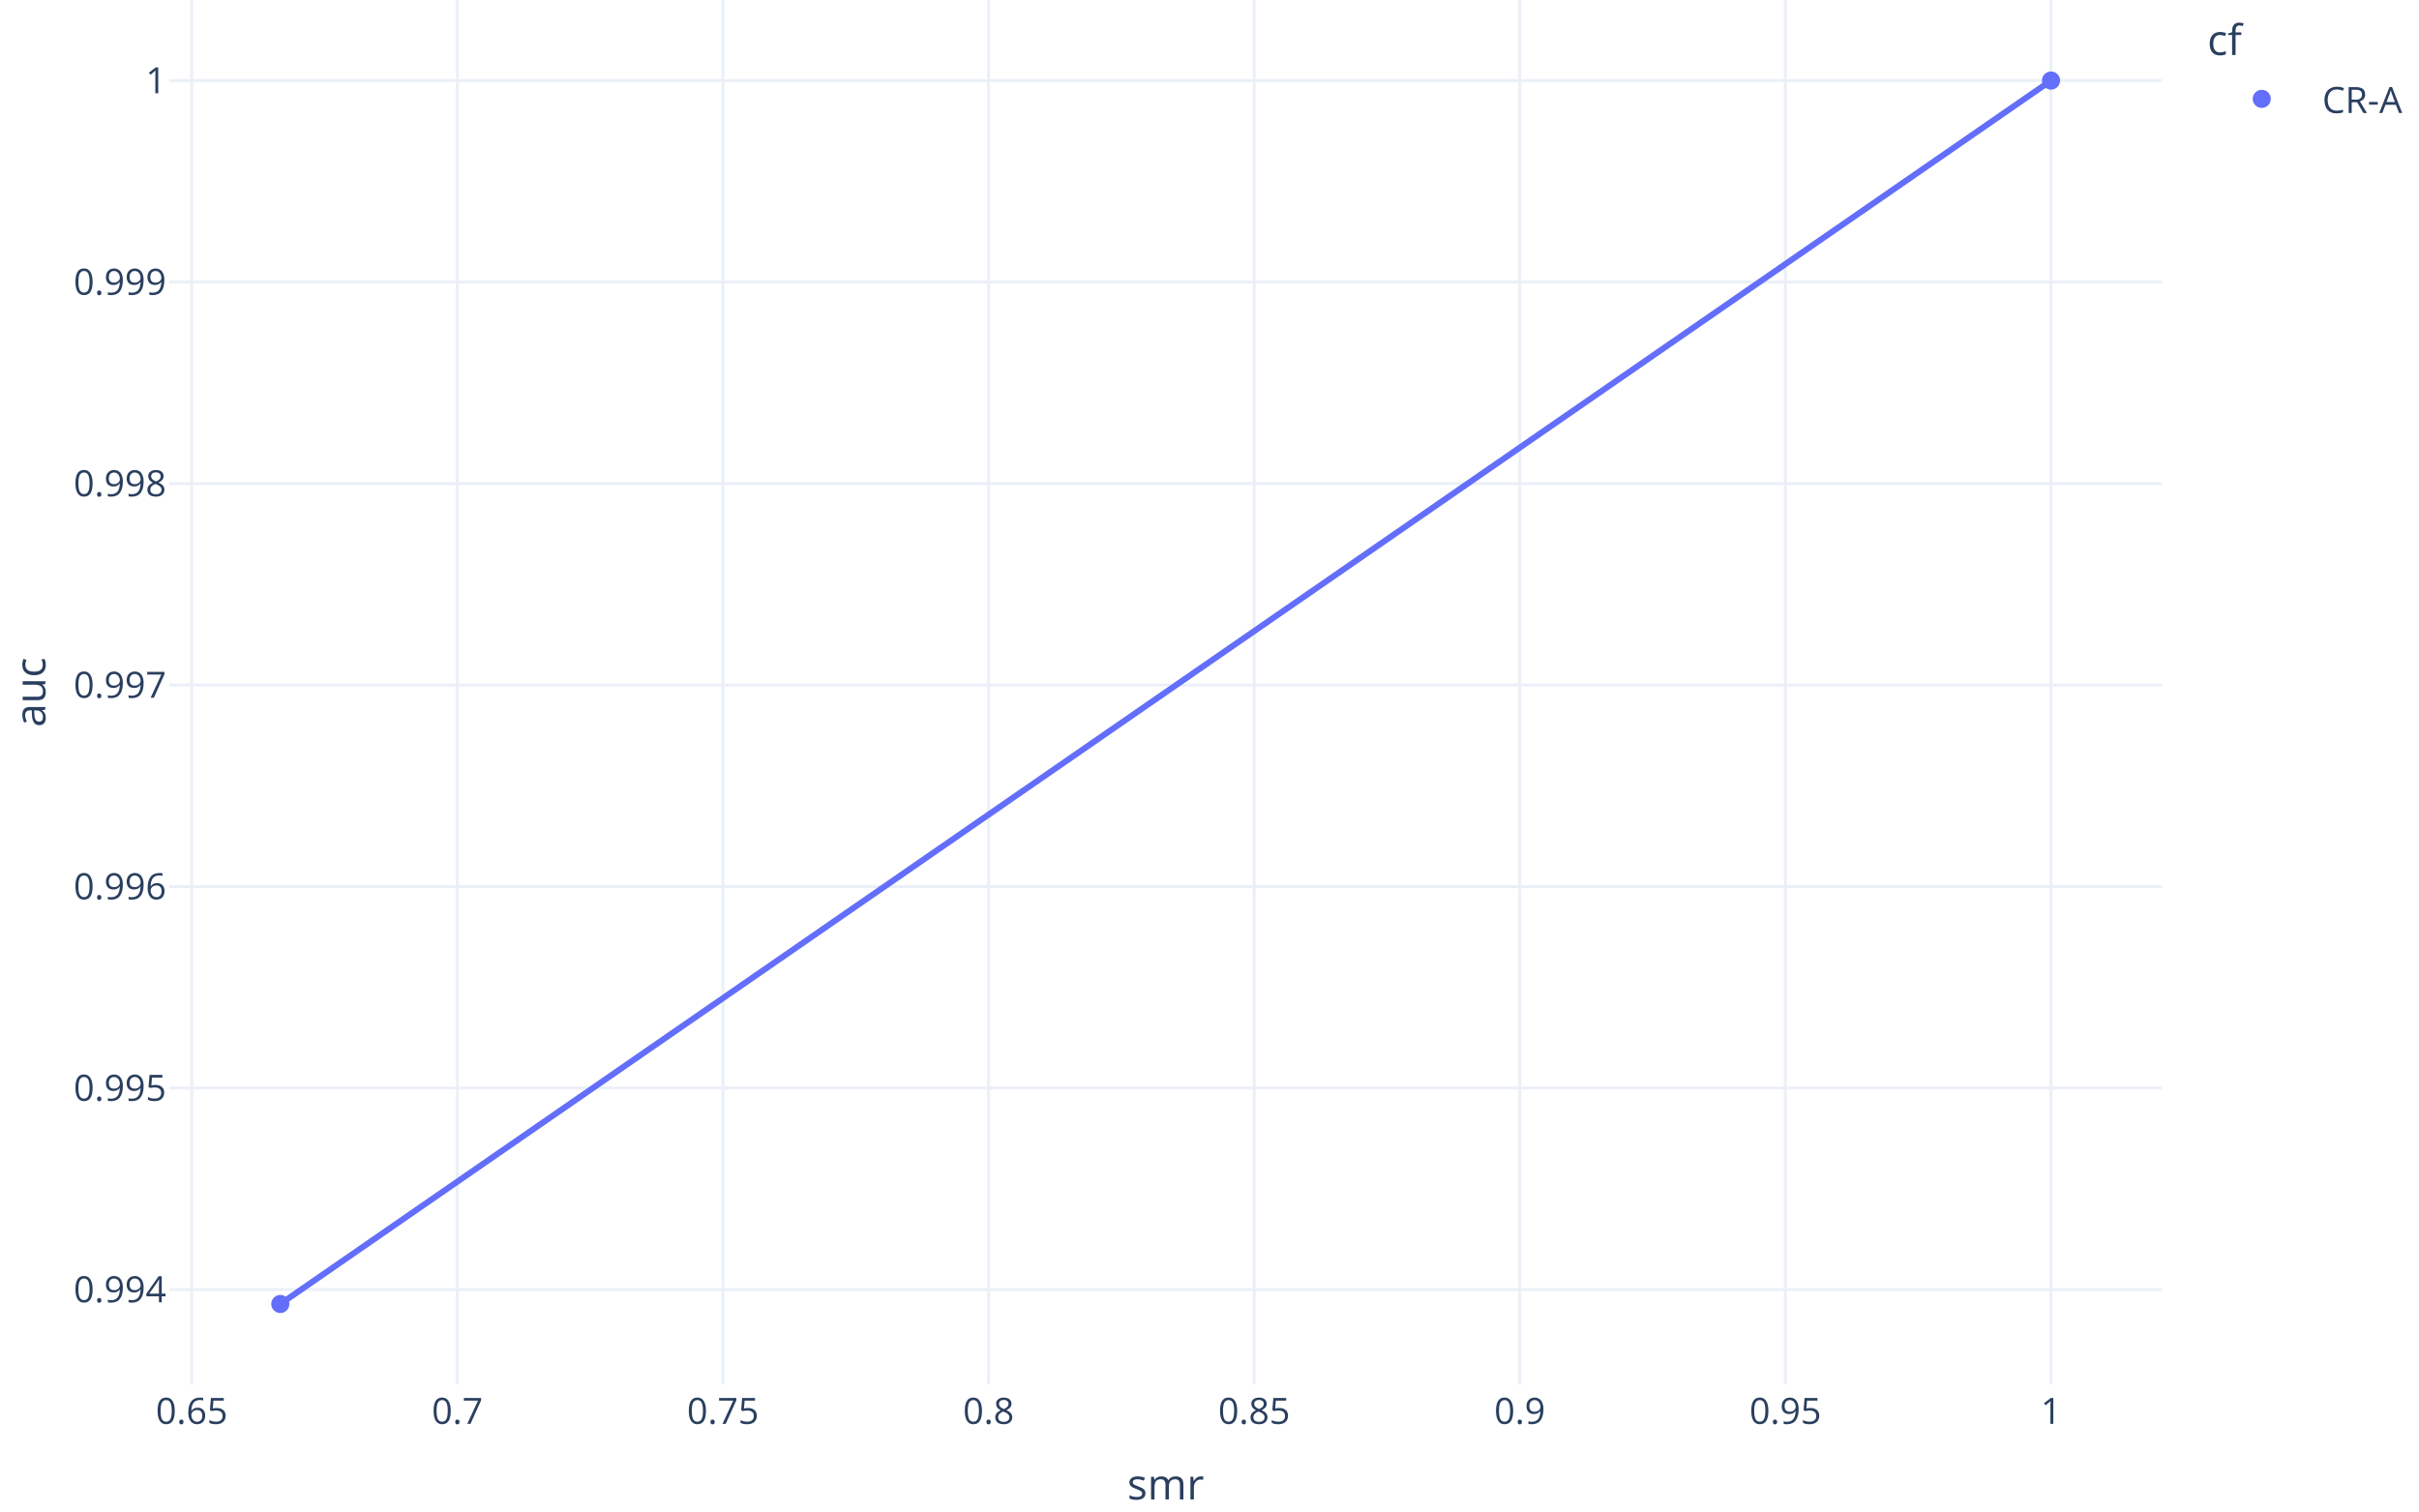
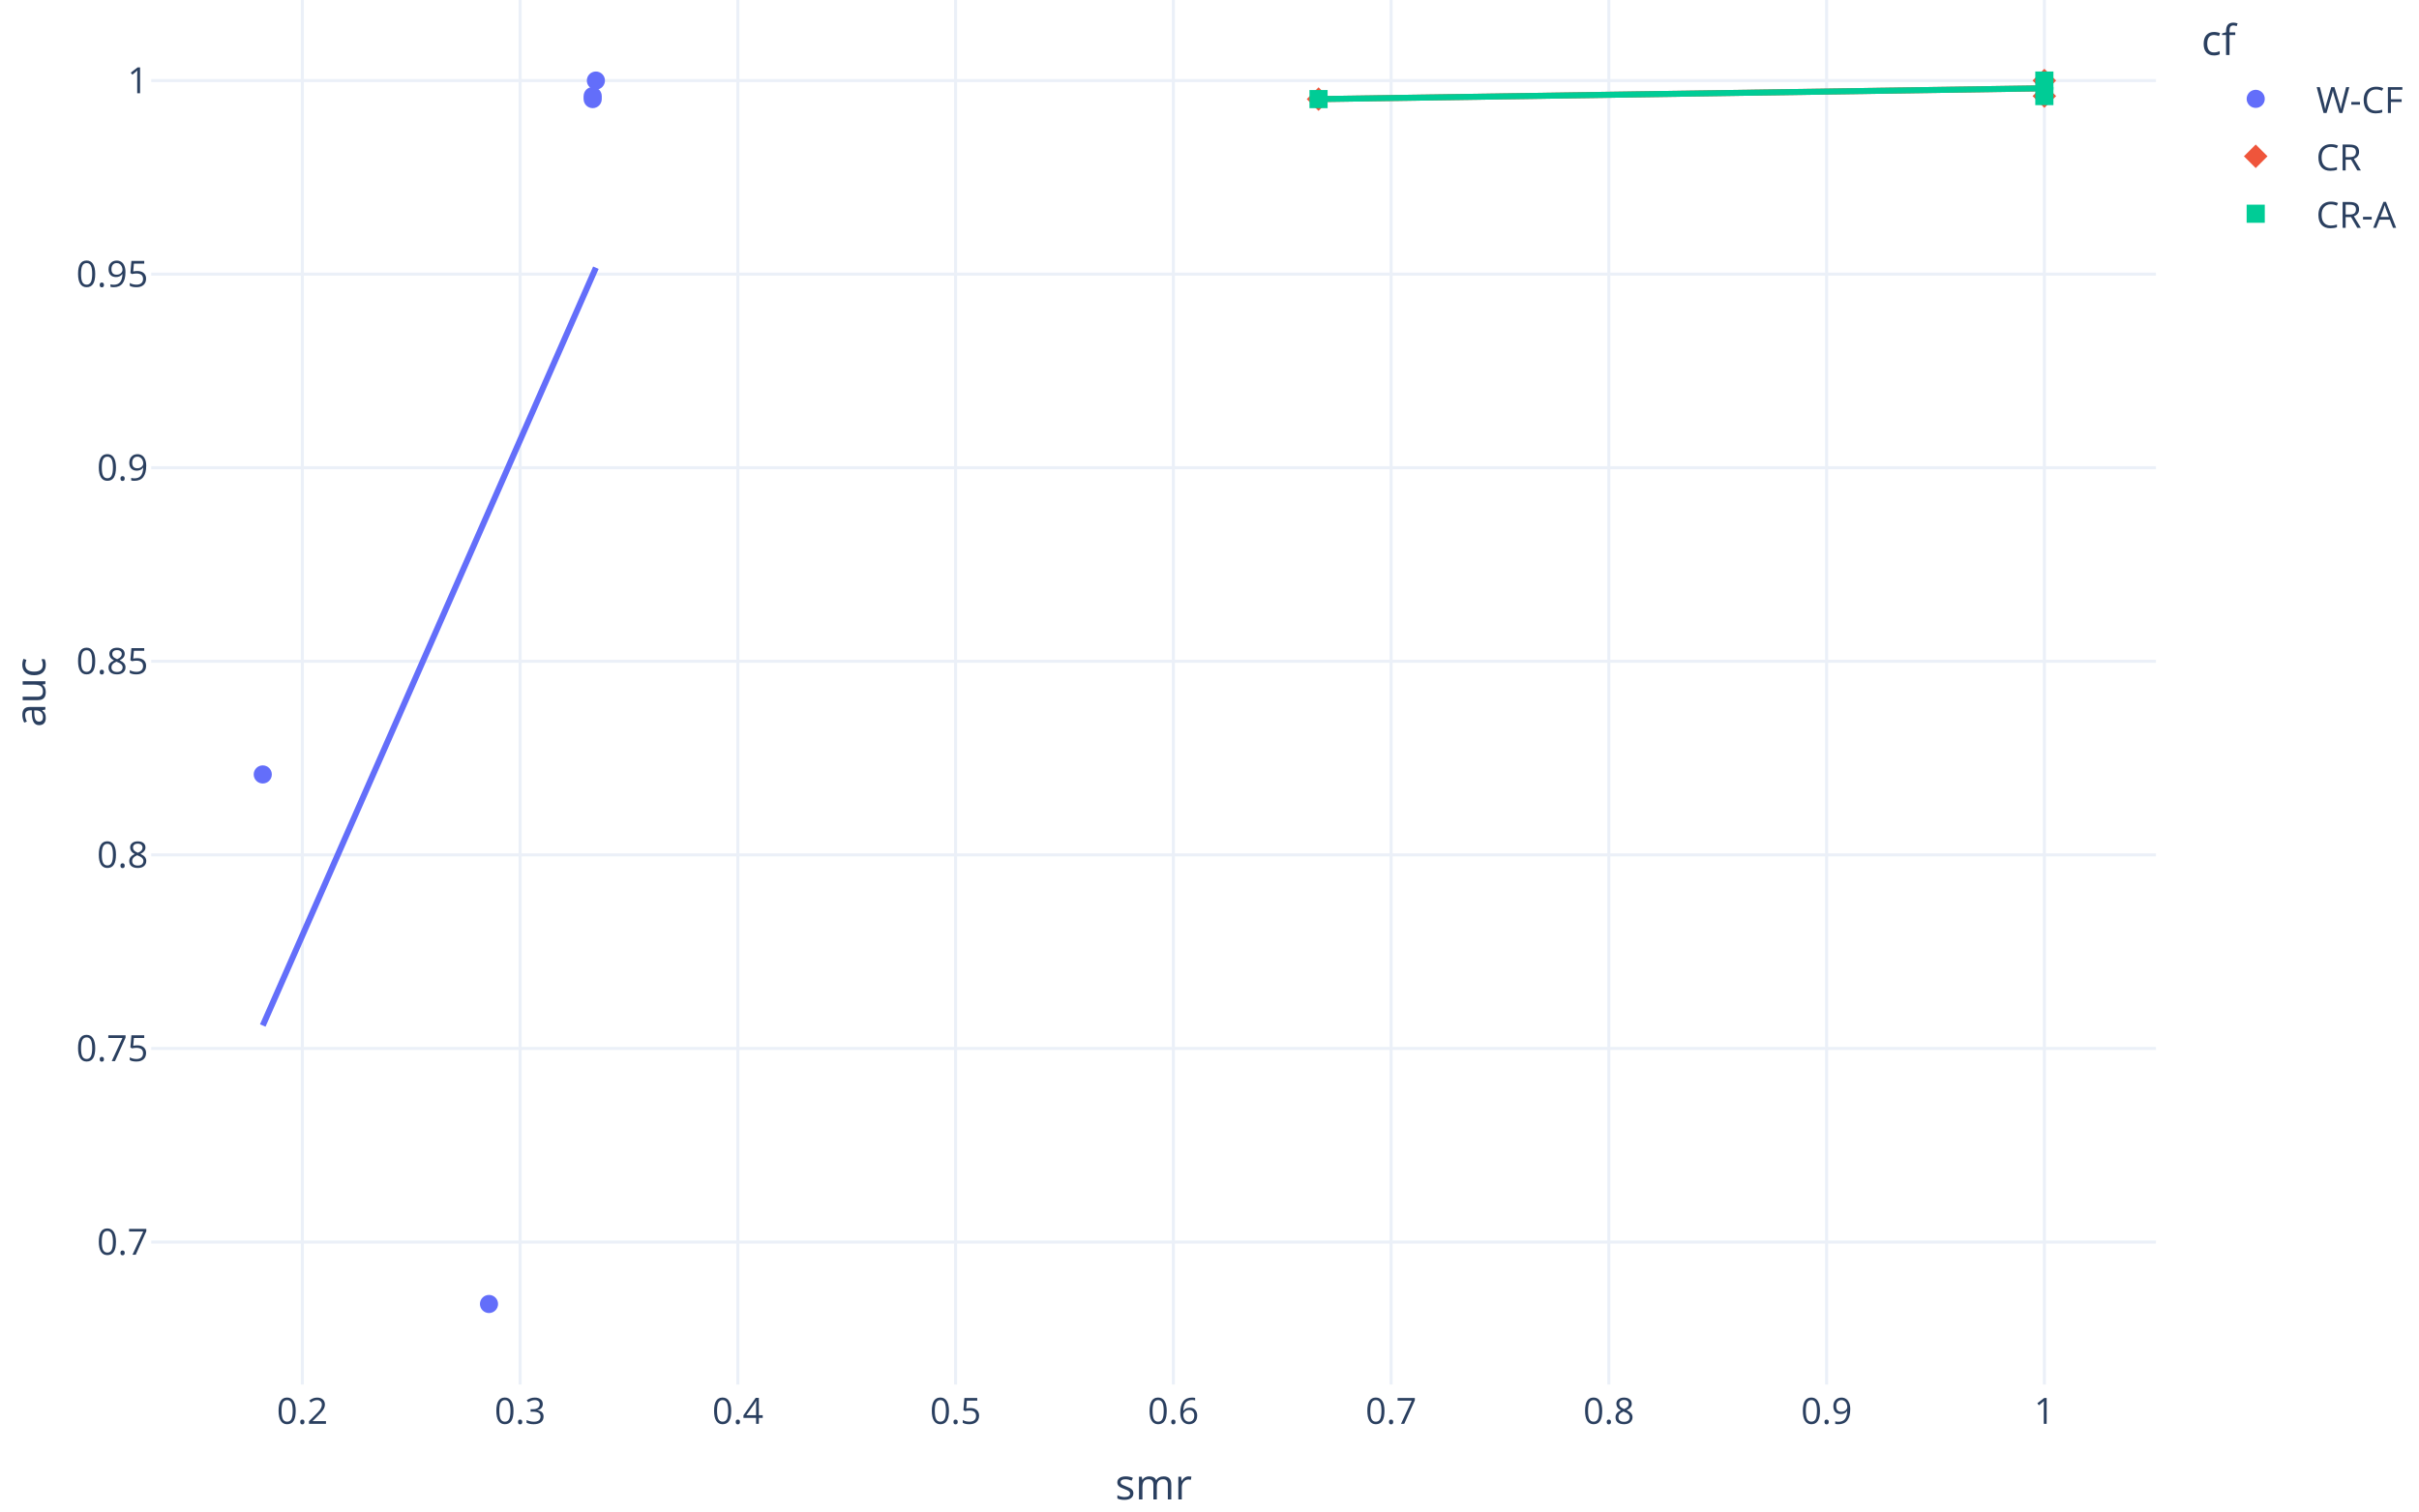
<svg xmlns="http://www.w3.org/2000/svg" class="main-svg" width="800" height="500" style="" viewBox="0 0 800 500">
  <rect x="0" y="0" width="800" height="500" style="fill: rgb(255, 255, 255); fill-opacity: 1;" />
-   <defs id="defs-6be726">
+   <defs id="defs-d73b4d">
    <g class="clips">
-       <clipPath id="clip6be726xyplot" class="plotclip">
-         <rect width="659" height="458" />
-       </clipPath>
-       <clipPath class="axesclip" id="clip6be726x">
-         <rect x="56" y="0" width="659" height="500" />
-       </clipPath>
-       <clipPath class="axesclip" id="clip6be726y">
+       <clipPath id="clipd73b4dxyplot" class="plotclip">
+         <rect width="663" height="458" />
+       </clipPath>
+       <clipPath class="axesclip" id="clipd73b4dx">
+         <rect x="50" y="0" width="663" height="500" />
+       </clipPath>
+       <clipPath class="axesclip" id="clipd73b4dy">
        <rect x="0" y="0" width="800" height="458" />
      </clipPath>
-       <clipPath class="axesclip" id="clip6be726xy">
-         <rect x="56" y="0" width="659" height="458" />
+       <clipPath class="axesclip" id="clipd73b4dxy">
+         <rect x="50" y="0" width="663" height="458" />
      </clipPath>
    </g>
    <g class="gradients" />
    <g class="patterns" />
  </defs>
  <g class="bglayer" />
  <g class="layer-below">
    <g class="imagelayer" />
    <g class="shapelayer" />
  </g>
  <g class="cartesianlayer">
    <g class="subplot xy">
      <g class="layer-subplot">
        <g class="shapelayer" />
        <g class="imagelayer" />
      </g>
      <g class="minor-gridlayer">
        <g class="x" />
        <g class="y" />
      </g>
      <g class="gridlayer">
        <g class="x">
-           <path class="xgrid crisp" transform="translate(63.42,0)" d="M0,0v458" style="stroke: rgb(235, 240, 248); stroke-opacity: 1; stroke-width: 1px;" />
-           <path class="xgrid crisp" transform="translate(151.26,0)" d="M0,0v458" style="stroke: rgb(235, 240, 248); stroke-opacity: 1; stroke-width: 1px;" />
-           <path class="xgrid crisp" transform="translate(239.1,0)" d="M0,0v458" style="stroke: rgb(235, 240, 248); stroke-opacity: 1; stroke-width: 1px;" />
-           <path class="xgrid crisp" transform="translate(326.94,0)" d="M0,0v458" style="stroke: rgb(235, 240, 248); stroke-opacity: 1; stroke-width: 1px;" />
-           <path class="xgrid crisp" transform="translate(414.78,0)" d="M0,0v458" style="stroke: rgb(235, 240, 248); stroke-opacity: 1; stroke-width: 1px;" />
-           <path class="xgrid crisp" transform="translate(502.62,0)" d="M0,0v458" style="stroke: rgb(235, 240, 248); stroke-opacity: 1; stroke-width: 1px;" />
-           <path class="xgrid crisp" transform="translate(590.46,0)" d="M0,0v458" style="stroke: rgb(235, 240, 248); stroke-opacity: 1; stroke-width: 1px;" />
-           <path class="xgrid crisp" transform="translate(678.3,0)" d="M0,0v458" style="stroke: rgb(235, 240, 248); stroke-opacity: 1; stroke-width: 1px;" />
+           <path class="xgrid crisp" transform="translate(99.99,0)" d="M0,0v458" style="stroke: rgb(235, 240, 248); stroke-opacity: 1; stroke-width: 1px;" />
+           <path class="xgrid crisp" transform="translate(172.01,0)" d="M0,0v458" style="stroke: rgb(235, 240, 248); stroke-opacity: 1; stroke-width: 1px;" />
+           <path class="xgrid crisp" transform="translate(244.02,0)" d="M0,0v458" style="stroke: rgb(235, 240, 248); stroke-opacity: 1; stroke-width: 1px;" />
+           <path class="xgrid crisp" transform="translate(316.03,0)" d="M0,0v458" style="stroke: rgb(235, 240, 248); stroke-opacity: 1; stroke-width: 1px;" />
+           <path class="xgrid crisp" transform="translate(388.05,0)" d="M0,0v458" style="stroke: rgb(235, 240, 248); stroke-opacity: 1; stroke-width: 1px;" />
+           <path class="xgrid crisp" transform="translate(460.06,0)" d="M0,0v458" style="stroke: rgb(235, 240, 248); stroke-opacity: 1; stroke-width: 1px;" />
+           <path class="xgrid crisp" transform="translate(532.07,0)" d="M0,0v458" style="stroke: rgb(235, 240, 248); stroke-opacity: 1; stroke-width: 1px;" />
+           <path class="xgrid crisp" transform="translate(604.09,0)" d="M0,0v458" style="stroke: rgb(235, 240, 248); stroke-opacity: 1; stroke-width: 1px;" />
+           <path class="xgrid crisp" transform="translate(676.1,0)" d="M0,0v458" style="stroke: rgb(235, 240, 248); stroke-opacity: 1; stroke-width: 1px;" />
        </g>
        <g class="y">
-           <path class="ygrid crisp" transform="translate(0,426.58)" d="M56,0h659" style="stroke: rgb(235, 240, 248); stroke-opacity: 1; stroke-width: 1px;" />
-           <path class="ygrid crisp" transform="translate(0,359.92)" d="M56,0h659" style="stroke: rgb(235, 240, 248); stroke-opacity: 1; stroke-width: 1px;" />
-           <path class="ygrid crisp" transform="translate(0,293.27)" d="M56,0h659" style="stroke: rgb(235, 240, 248); stroke-opacity: 1; stroke-width: 1px;" />
-           <path class="ygrid crisp" transform="translate(0,226.61)" d="M56,0h659" style="stroke: rgb(235, 240, 248); stroke-opacity: 1; stroke-width: 1px;" />
-           <path class="ygrid crisp" transform="translate(0,159.96)" d="M56,0h659" style="stroke: rgb(235, 240, 248); stroke-opacity: 1; stroke-width: 1px;" />
-           <path class="ygrid crisp" transform="translate(0,93.3)" d="M56,0h659" style="stroke: rgb(235, 240, 248); stroke-opacity: 1; stroke-width: 1px;" />
-           <path class="ygrid crisp" transform="translate(0,26.65)" d="M56,0h659" style="stroke: rgb(235, 240, 248); stroke-opacity: 1; stroke-width: 1px;" />
+           <path class="ygrid crisp" transform="translate(0,410.86)" d="M50,0h663" style="stroke: rgb(235, 240, 248); stroke-opacity: 1; stroke-width: 1px;" />
+           <path class="ygrid crisp" transform="translate(0,346.82)" d="M50,0h663" style="stroke: rgb(235, 240, 248); stroke-opacity: 1; stroke-width: 1px;" />
+           <path class="ygrid crisp" transform="translate(0,282.79)" d="M50,0h663" style="stroke: rgb(235, 240, 248); stroke-opacity: 1; stroke-width: 1px;" />
+           <path class="ygrid crisp" transform="translate(0,218.75)" d="M50,0h663" style="stroke: rgb(235, 240, 248); stroke-opacity: 1; stroke-width: 1px;" />
+           <path class="ygrid crisp" transform="translate(0,154.72)" d="M50,0h663" style="stroke: rgb(235, 240, 248); stroke-opacity: 1; stroke-width: 1px;" />
+           <path class="ygrid crisp" transform="translate(0,90.68)" d="M50,0h663" style="stroke: rgb(235, 240, 248); stroke-opacity: 1; stroke-width: 1px;" />
+           <path class="ygrid crisp" transform="translate(0,26.65)" d="M50,0h663" style="stroke: rgb(235, 240, 248); stroke-opacity: 1; stroke-width: 1px;" />
        </g>
      </g>
      <g class="zerolinelayer" />
      <path class="xlines-below" />
      <path class="ylines-below" />
      <g class="overlines-below" />
      <g class="xaxislayer-below" />
      <g class="yaxislayer-below" />
      <g class="overaxes-below" />
-       <g class="plot" transform="translate(56,0)" clip-path="url(#clip6be726xyplot)">
+       <g class="plot" transform="translate(50,0)" clip-path="url(#clipd73b4dxyplot)">
        <g class="scatterlayer mlayer">
-           <g class="trace scatter trace02d98b" style="stroke-miterlimit: 2; opacity: 1;">
+           <g class="trace scatter tracecc7247" style="stroke-miterlimit: 2; opacity: 1;">
            <g class="fills" />
            <g class="errorbars" />
            <g class="lines" />
            <g class="points">
-               <path class="point" transform="translate(36.7,431.35)" d="M3,0A3,3 0 1,1 0,-3A3,3 0 0,1 3,0Z" style="opacity: 1; stroke-width: 0px; fill: rgb(99, 110, 250); fill-opacity: 1;" />
-               <path class="point" transform="translate(622.3,26.65)" d="M3,0A3,3 0 1,1 0,-3A3,3 0 0,1 3,0Z" style="opacity: 1; stroke-width: 0px; fill: rgb(99, 110, 250); fill-opacity: 1;" />
-             </g>
-             <g class="text" />
-           </g>
-           <g class="trace scatter trace116e7e" style="stroke-miterlimit: 2; opacity: 1;">
+               <path class="point" transform="translate(111.72,431.35)" d="M3,0A3,3 0 1,1 0,-3A3,3 0 0,1 3,0Z" style="opacity: 1; stroke-width: 0px; fill: rgb(99, 110, 250); fill-opacity: 1;" />
+               <path class="point" transform="translate(36.9,256.18)" d="M3,0A3,3 0 1,1 0,-3A3,3 0 0,1 3,0Z" style="opacity: 1; stroke-width: 0px; fill: rgb(99, 110, 250); fill-opacity: 1;" />
+               <path class="point" transform="translate(146.01,31.78)" d="M3,0A3,3 0 1,1 0,-3A3,3 0 0,1 3,0Z" style="opacity: 1; stroke-width: 0px; fill: rgb(99, 110, 250); fill-opacity: 1;" />
+               <path class="point" transform="translate(146.01,32.78)" d="M3,0A3,3 0 1,1 0,-3A3,3 0 0,1 3,0Z" style="opacity: 1; stroke-width: 0px; fill: rgb(99, 110, 250); fill-opacity: 1;" />
+               <path class="point" transform="translate(147.07,26.65)" d="M3,0A3,3 0 1,1 0,-3A3,3 0 0,1 3,0Z" style="opacity: 1; stroke-width: 0px; fill: rgb(99, 110, 250); fill-opacity: 1;" />
+             </g>
+             <g class="text" />
+           </g>
+           <g class="trace scatter trace79441b" style="stroke-miterlimit: 2; opacity: 1;">
            <g class="fills" />
            <g class="errorbars" />
            <g class="lines">
-               <path class="js-line" d="M36.7,431.35L622.3,26.65" style="vector-effect: non-scaling-stroke; fill: none; stroke: rgb(99, 110, 250); stroke-opacity: 1; stroke-width: 2px; opacity: 1;" />
+               <path class="js-line" d="M36.9,339.23L147.07,88.56" style="vector-effect: non-scaling-stroke; fill: none; stroke: rgb(99, 110, 250); stroke-opacity: 1; stroke-width: 2px; opacity: 1;" />
+             </g>
+             <g class="points" />
+             <g class="text" />
+           </g>
+           <g class="trace scatter tracea3b981" style="stroke-miterlimit: 2; opacity: 1;">
+             <g class="fills" />
+             <g class="errorbars" />
+             <g class="lines" />
+             <g class="points">
+               <path class="point" transform="translate(626.1,31.78)" d="M3.9,0L0,3.9L-3.9,0L0,-3.9Z" style="opacity: 1; stroke-width: 0px; fill: rgb(239, 85, 59); fill-opacity: 1;" />
+               <path class="point" transform="translate(386.06,32.78)" d="M3.9,0L0,3.9L-3.9,0L0,-3.9Z" style="opacity: 1; stroke-width: 0px; fill: rgb(239, 85, 59); fill-opacity: 1;" />
+               <path class="point" transform="translate(626.1,26.65)" d="M3.9,0L0,3.9L-3.9,0L0,-3.9Z" style="opacity: 1; stroke-width: 0px; fill: rgb(239, 85, 59); fill-opacity: 1;" />
+             </g>
+             <g class="text" />
+           </g>
+           <g class="trace scatter trace4ee6e0" style="stroke-miterlimit: 2; opacity: 1;">
+             <g class="fills" />
+             <g class="errorbars" />
+             <g class="lines">
+               <path class="js-line" d="M386.06,32.78L626.1,29.21" style="vector-effect: non-scaling-stroke; fill: none; stroke: rgb(239, 85, 59); stroke-opacity: 1; stroke-width: 2px; opacity: 1;" />
+             </g>
+             <g class="points" />
+             <g class="text" />
+           </g>
+           <g class="trace scatter trace314c95" style="stroke-miterlimit: 2; opacity: 1;">
+             <g class="fills" />
+             <g class="errorbars" />
+             <g class="lines" />
+             <g class="points">
+               <path class="point" transform="translate(626.1,31.78)" d="M3,3H-3V-3H3Z" style="opacity: 1; stroke-width: 0px; fill: rgb(0, 204, 150); fill-opacity: 1;" />
+               <path class="point" transform="translate(386.06,32.78)" d="M3,3H-3V-3H3Z" style="opacity: 1; stroke-width: 0px; fill: rgb(0, 204, 150); fill-opacity: 1;" />
+               <path class="point" transform="translate(626.1,26.65)" d="M3,3H-3V-3H3Z" style="opacity: 1; stroke-width: 0px; fill: rgb(0, 204, 150); fill-opacity: 1;" />
+             </g>
+             <g class="text" />
+           </g>
+           <g class="trace scatter trace49b01e" style="stroke-miterlimit: 2; opacity: 1;">
+             <g class="fills" />
+             <g class="errorbars" />
+             <g class="lines">
+               <path class="js-line" d="M386.06,32.78L626.1,29.21" style="vector-effect: non-scaling-stroke; fill: none; stroke: rgb(0, 204, 150); stroke-opacity: 1; stroke-width: 2px; opacity: 1;" />
            </g>
            <g class="points" />
            <g class="text" />
          </g>
        </g>
      </g>
      <g class="overplot" />
      <path class="xlines-above crisp" d="M0,0" style="fill: none;" />
      <path class="ylines-above crisp" d="M0,0" style="fill: none;" />
      <g class="overlines-above" />
      <g class="xaxislayer-above">
        <g class="xtick">
-           <text text-anchor="middle" x="0" y="471" transform="translate(63.42,0)" style="font-family: 'Open Sans', verdana, arial, sans-serif; font-size: 12px; fill: rgb(42, 63, 95); fill-opacity: 1; white-space: pre; opacity: 1;">0.65</text>
-         </g>
-         <g class="xtick">
-           <text text-anchor="middle" x="0" y="471" style="font-family: 'Open Sans', verdana, arial, sans-serif; font-size: 12px; fill: rgb(42, 63, 95); fill-opacity: 1; white-space: pre; opacity: 1;" transform="translate(151.26,0)">0.7</text>
-         </g>
-         <g class="xtick">
-           <text text-anchor="middle" x="0" y="471" style="font-family: 'Open Sans', verdana, arial, sans-serif; font-size: 12px; fill: rgb(42, 63, 95); fill-opacity: 1; white-space: pre; opacity: 1;" transform="translate(239.1,0)">0.75</text>
-         </g>
-         <g class="xtick">
-           <text text-anchor="middle" x="0" y="471" style="font-family: 'Open Sans', verdana, arial, sans-serif; font-size: 12px; fill: rgb(42, 63, 95); fill-opacity: 1; white-space: pre; opacity: 1;" transform="translate(326.94,0)">0.8</text>
-         </g>
-         <g class="xtick">
-           <text text-anchor="middle" x="0" y="471" style="font-family: 'Open Sans', verdana, arial, sans-serif; font-size: 12px; fill: rgb(42, 63, 95); fill-opacity: 1; white-space: pre; opacity: 1;" transform="translate(414.78,0)">0.85</text>
-         </g>
-         <g class="xtick">
-           <text text-anchor="middle" x="0" y="471" style="font-family: 'Open Sans', verdana, arial, sans-serif; font-size: 12px; fill: rgb(42, 63, 95); fill-opacity: 1; white-space: pre; opacity: 1;" transform="translate(502.62,0)">0.9</text>
-         </g>
-         <g class="xtick">
-           <text text-anchor="middle" x="0" y="471" style="font-family: 'Open Sans', verdana, arial, sans-serif; font-size: 12px; fill: rgb(42, 63, 95); fill-opacity: 1; white-space: pre; opacity: 1;" transform="translate(590.46,0)">0.95</text>
-         </g>
-         <g class="xtick">
-           <text text-anchor="middle" x="0" y="471" style="font-family: 'Open Sans', verdana, arial, sans-serif; font-size: 12px; fill: rgb(42, 63, 95); fill-opacity: 1; white-space: pre; opacity: 1;" transform="translate(678.3,0)">1</text>
+           <text text-anchor="middle" x="0" y="471" transform="translate(99.99,0)" style="font-family: 'Open Sans', verdana, arial, sans-serif; font-size: 12px; fill: rgb(42, 63, 95); fill-opacity: 1; white-space: pre; opacity: 1;">0.2</text>
+         </g>
+         <g class="xtick">
+           <text text-anchor="middle" x="0" y="471" style="font-family: 'Open Sans', verdana, arial, sans-serif; font-size: 12px; fill: rgb(42, 63, 95); fill-opacity: 1; white-space: pre; opacity: 1;" transform="translate(172.01,0)">0.3</text>
+         </g>
+         <g class="xtick">
+           <text text-anchor="middle" x="0" y="471" style="font-family: 'Open Sans', verdana, arial, sans-serif; font-size: 12px; fill: rgb(42, 63, 95); fill-opacity: 1; white-space: pre; opacity: 1;" transform="translate(244.02,0)">0.4</text>
+         </g>
+         <g class="xtick">
+           <text text-anchor="middle" x="0" y="471" style="font-family: 'Open Sans', verdana, arial, sans-serif; font-size: 12px; fill: rgb(42, 63, 95); fill-opacity: 1; white-space: pre; opacity: 1;" transform="translate(316.03,0)">0.5</text>
+         </g>
+         <g class="xtick">
+           <text text-anchor="middle" x="0" y="471" style="font-family: 'Open Sans', verdana, arial, sans-serif; font-size: 12px; fill: rgb(42, 63, 95); fill-opacity: 1; white-space: pre; opacity: 1;" transform="translate(388.05,0)">0.6</text>
+         </g>
+         <g class="xtick">
+           <text text-anchor="middle" x="0" y="471" style="font-family: 'Open Sans', verdana, arial, sans-serif; font-size: 12px; fill: rgb(42, 63, 95); fill-opacity: 1; white-space: pre; opacity: 1;" transform="translate(460.06,0)">0.7</text>
+         </g>
+         <g class="xtick">
+           <text text-anchor="middle" x="0" y="471" style="font-family: 'Open Sans', verdana, arial, sans-serif; font-size: 12px; fill: rgb(42, 63, 95); fill-opacity: 1; white-space: pre; opacity: 1;" transform="translate(532.07,0)">0.8</text>
+         </g>
+         <g class="xtick">
+           <text text-anchor="middle" x="0" y="471" style="font-family: 'Open Sans', verdana, arial, sans-serif; font-size: 12px; fill: rgb(42, 63, 95); fill-opacity: 1; white-space: pre; opacity: 1;" transform="translate(604.09,0)">0.9</text>
+         </g>
+         <g class="xtick">
+           <text text-anchor="middle" x="0" y="471" style="font-family: 'Open Sans', verdana, arial, sans-serif; font-size: 12px; fill: rgb(42, 63, 95); fill-opacity: 1; white-space: pre; opacity: 1;" transform="translate(676.1,0)">1</text>
        </g>
      </g>
      <g class="yaxislayer-above">
        <g class="ytick">
-           <text text-anchor="end" x="55" y="4.2" transform="translate(0,426.58)" style="font-family: 'Open Sans', verdana, arial, sans-serif; font-size: 12px; fill: rgb(42, 63, 95); fill-opacity: 1; white-space: pre; opacity: 1;">0.994</text>
-         </g>
-         <g class="ytick">
-           <text text-anchor="end" x="55" y="4.2" style="font-family: 'Open Sans', verdana, arial, sans-serif; font-size: 12px; fill: rgb(42, 63, 95); fill-opacity: 1; white-space: pre; opacity: 1;" transform="translate(0,359.92)">0.995</text>
-         </g>
-         <g class="ytick">
-           <text text-anchor="end" x="55" y="4.2" style="font-family: 'Open Sans', verdana, arial, sans-serif; font-size: 12px; fill: rgb(42, 63, 95); fill-opacity: 1; white-space: pre; opacity: 1;" transform="translate(0,293.27)">0.996</text>
-         </g>
-         <g class="ytick">
-           <text text-anchor="end" x="55" y="4.2" style="font-family: 'Open Sans', verdana, arial, sans-serif; font-size: 12px; fill: rgb(42, 63, 95); fill-opacity: 1; white-space: pre; opacity: 1;" transform="translate(0,226.61)">0.997</text>
-         </g>
-         <g class="ytick">
-           <text text-anchor="end" x="55" y="4.2" style="font-family: 'Open Sans', verdana, arial, sans-serif; font-size: 12px; fill: rgb(42, 63, 95); fill-opacity: 1; white-space: pre; opacity: 1;" transform="translate(0,159.96)">0.998</text>
-         </g>
-         <g class="ytick">
-           <text text-anchor="end" x="55" y="4.2" style="font-family: 'Open Sans', verdana, arial, sans-serif; font-size: 12px; fill: rgb(42, 63, 95); fill-opacity: 1; white-space: pre; opacity: 1;" transform="translate(0,93.3)">0.999</text>
-         </g>
-         <g class="ytick">
-           <text text-anchor="end" x="55" y="4.2" style="font-family: 'Open Sans', verdana, arial, sans-serif; font-size: 12px; fill: rgb(42, 63, 95); fill-opacity: 1; white-space: pre; opacity: 1;" transform="translate(0,26.65)">1</text>
+           <text text-anchor="end" x="49" y="4.2" transform="translate(0,410.86)" style="font-family: 'Open Sans', verdana, arial, sans-serif; font-size: 12px; fill: rgb(42, 63, 95); fill-opacity: 1; white-space: pre; opacity: 1;">0.7</text>
+         </g>
+         <g class="ytick">
+           <text text-anchor="end" x="49" y="4.2" style="font-family: 'Open Sans', verdana, arial, sans-serif; font-size: 12px; fill: rgb(42, 63, 95); fill-opacity: 1; white-space: pre; opacity: 1;" transform="translate(0,346.82)">0.75</text>
+         </g>
+         <g class="ytick">
+           <text text-anchor="end" x="49" y="4.2" style="font-family: 'Open Sans', verdana, arial, sans-serif; font-size: 12px; fill: rgb(42, 63, 95); fill-opacity: 1; white-space: pre; opacity: 1;" transform="translate(0,282.79)">0.8</text>
+         </g>
+         <g class="ytick">
+           <text text-anchor="end" x="49" y="4.2" style="font-family: 'Open Sans', verdana, arial, sans-serif; font-size: 12px; fill: rgb(42, 63, 95); fill-opacity: 1; white-space: pre; opacity: 1;" transform="translate(0,218.75)">0.85</text>
+         </g>
+         <g class="ytick">
+           <text text-anchor="end" x="49" y="4.2" style="font-family: 'Open Sans', verdana, arial, sans-serif; font-size: 12px; fill: rgb(42, 63, 95); fill-opacity: 1; white-space: pre; opacity: 1;" transform="translate(0,154.72)">0.9</text>
+         </g>
+         <g class="ytick">
+           <text text-anchor="end" x="49" y="4.2" style="font-family: 'Open Sans', verdana, arial, sans-serif; font-size: 12px; fill: rgb(42, 63, 95); fill-opacity: 1; white-space: pre; opacity: 1;" transform="translate(0,90.68)">0.95</text>
+         </g>
+         <g class="ytick">
+           <text text-anchor="end" x="49" y="4.2" style="font-family: 'Open Sans', verdana, arial, sans-serif; font-size: 12px; fill: rgb(42, 63, 95); fill-opacity: 1; white-space: pre; opacity: 1;" transform="translate(0,26.65)">1</text>
        </g>
      </g>
      <g class="overaxes-above" />
    </g>
  </g>
  <g class="polarlayer" />
  <g class="smithlayer" />
  <g class="ternarylayer" />
  <g class="geolayer" />
  <g class="funnelarealayer" />
  <g class="pielayer" />
  <g class="iciclelayer" />
  <g class="treemaplayer" />
  <g class="sunburstlayer" />
  <g class="glimages" />
-   <defs id="topdefs-6be726">
+   <defs id="topdefs-d73b4d">
    <g class="clips" />
-     <clipPath id="legend6be726">
-       <rect width="72" height="48" x="0" y="0" />
+     <clipPath id="legendd73b4d">
+       <rect width="74" height="86" x="0" y="0" />
    </clipPath>
  </defs>
  <g class="layer-above">
    <g class="imagelayer" />
    <g class="shapelayer" />
  </g>
  <g class="infolayer">
-     <g class="legend" pointer-events="all" transform="translate(728,0)">
-       <rect class="bg" shape-rendering="crispEdges" style="stroke: rgb(68, 68, 68); stroke-opacity: 1; fill: rgb(255, 255, 255); fill-opacity: 1; stroke-width: 0px;" width="72" height="48" x="0" y="0" />
-       <g class="scrollbox" transform="" clip-path="url(#legend6be726)">
+     <g class="legend" pointer-events="all" transform="translate(726,0)">
+       <rect class="bg" shape-rendering="crispEdges" style="stroke: rgb(68, 68, 68); stroke-opacity: 1; fill: rgb(255, 255, 255); fill-opacity: 1; stroke-width: 0px;" width="74" height="86" x="0" y="0" />
+       <g class="scrollbox" transform="" clip-path="url(#legendd73b4d)">
        <text class="legendtitletext" text-anchor="start" x="2" y="18.2" style="font-family: 'Open Sans', verdana, arial, sans-serif; font-size: 14px; fill: rgb(42, 63, 95); fill-opacity: 1; white-space: pre;">cf</text>
        <g class="groups" transform="">
          <g class="traces" transform="translate(0,32.7)" style="opacity: 1;">
-             <text class="legendtext" text-anchor="start" x="40" y="4.68" style="font-family: 'Open Sans', verdana, arial, sans-serif; font-size: 12px; fill: rgb(42, 63, 95); fill-opacity: 1; white-space: pre;">CR-A</text>
+             <text class="legendtext" text-anchor="start" x="40" y="4.68" style="font-family: 'Open Sans', verdana, arial, sans-serif; font-size: 12px; fill: rgb(42, 63, 95); fill-opacity: 1; white-space: pre;">W-CF</text>
            <g class="layers" style="opacity: 1;">
              <g class="legendfill" />
              <g class="legendlines" />
              <g class="legendsymbols">
                <g class="legendpoints">
                  <path class="scatterpts" transform="translate(20,0)" d="M3,0A3,3 0 1,1 0,-3A3,3 0 0,1 3,0Z" style="opacity: 1; stroke-width: 0px; fill: rgb(99, 110, 250); fill-opacity: 1;" />
                </g>
              </g>
            </g>
-             <rect class="legendtoggle" x="0" y="-9.5" width="66.859" height="19" style="fill: rgb(0, 0, 0); fill-opacity: 0;" />
+             <rect class="legendtoggle" x="0" y="-9.5" width="68.734" height="19" style="fill: rgb(0, 0, 0); fill-opacity: 0;" />
+           </g>
+         </g>
+         <g class="groups" transform="">
+           <g class="traces" transform="translate(0,51.7)" style="opacity: 1;">
+             <text class="legendtext" text-anchor="start" x="40" y="4.68" style="font-family: 'Open Sans', verdana, arial, sans-serif; font-size: 12px; fill: rgb(42, 63, 95); fill-opacity: 1; white-space: pre;">CR</text>
+             <g class="layers" style="opacity: 1;">
+               <g class="legendfill" />
+               <g class="legendlines" />
+               <g class="legendsymbols">
+                 <g class="legendpoints">
+                   <path class="scatterpts" transform="translate(20,0)" d="M3.9,0L0,3.9L-3.9,0L0,-3.9Z" style="opacity: 1; stroke-width: 0px; fill: rgb(239, 85, 59); fill-opacity: 1;" />
+                 </g>
+               </g>
+             </g>
+             <rect class="legendtoggle" x="0" y="-9.5" width="68.734" height="19" style="fill: rgb(0, 0, 0); fill-opacity: 0;" />
+           </g>
+         </g>
+         <g class="groups" transform="">
+           <g class="traces" transform="translate(0,70.7)" style="opacity: 1;">
+             <text class="legendtext" text-anchor="start" x="40" y="4.68" style="font-family: 'Open Sans', verdana, arial, sans-serif; font-size: 12px; fill: rgb(42, 63, 95); fill-opacity: 1; white-space: pre;">CR-A</text>
+             <g class="layers" style="opacity: 1;">
+               <g class="legendfill" />
+               <g class="legendlines" />
+               <g class="legendsymbols">
+                 <g class="legendpoints">
+                   <path class="scatterpts" transform="translate(20,0)" d="M3,3H-3V-3H3Z" style="opacity: 1; stroke-width: 0px; fill: rgb(0, 204, 150); fill-opacity: 1;" />
+                 </g>
+               </g>
+             </g>
+             <rect class="legendtoggle" x="0" y="-9.5" width="68.734" height="19" style="fill: rgb(0, 0, 0); fill-opacity: 0;" />
          </g>
        </g>
      </g>
      <rect class="scrollbar" rx="20" ry="3" width="0" height="0" style="fill: rgb(128, 139, 164); fill-opacity: 1;" x="0" y="0" />
    </g>
    <g class="g-gtitle" />
    <g class="g-xtitle" transform="translate(0,-3.3)">
-       <text class="xtitle" x="385.5" y="499.3" text-anchor="middle" style="font-family: 'Open Sans', verdana, arial, sans-serif; font-size: 14px; fill: rgb(42, 63, 95); opacity: 1; font-weight: normal; white-space: pre;">smr</text>
-     </g>
-     <g class="g-ytitle" transform="translate(14.94043,0)">
-       <text class="ytitle" transform="rotate(-90,0.059375,229)" x="0.059" y="229" text-anchor="middle" style="font-family: 'Open Sans', verdana, arial, sans-serif; font-size: 14px; fill: rgb(42, 63, 95); opacity: 1; font-weight: normal; white-space: pre;">auc</text>
+       <text class="xtitle" x="381.5" y="499.3" text-anchor="middle" style="font-family: 'Open Sans', verdana, arial, sans-serif; font-size: 14px; fill: rgb(42, 63, 95); opacity: 1; font-weight: normal; white-space: pre;">smr</text>
+     </g>
+     <g class="g-ytitle" transform="translate(14.08105,0)">
+       <text class="ytitle" transform="rotate(-90,0.91875,229)" x="0.919" y="229" text-anchor="middle" style="font-family: 'Open Sans', verdana, arial, sans-serif; font-size: 14px; fill: rgb(42, 63, 95); opacity: 1; font-weight: normal; white-space: pre;">auc</text>
    </g>
  </g>
</svg>
